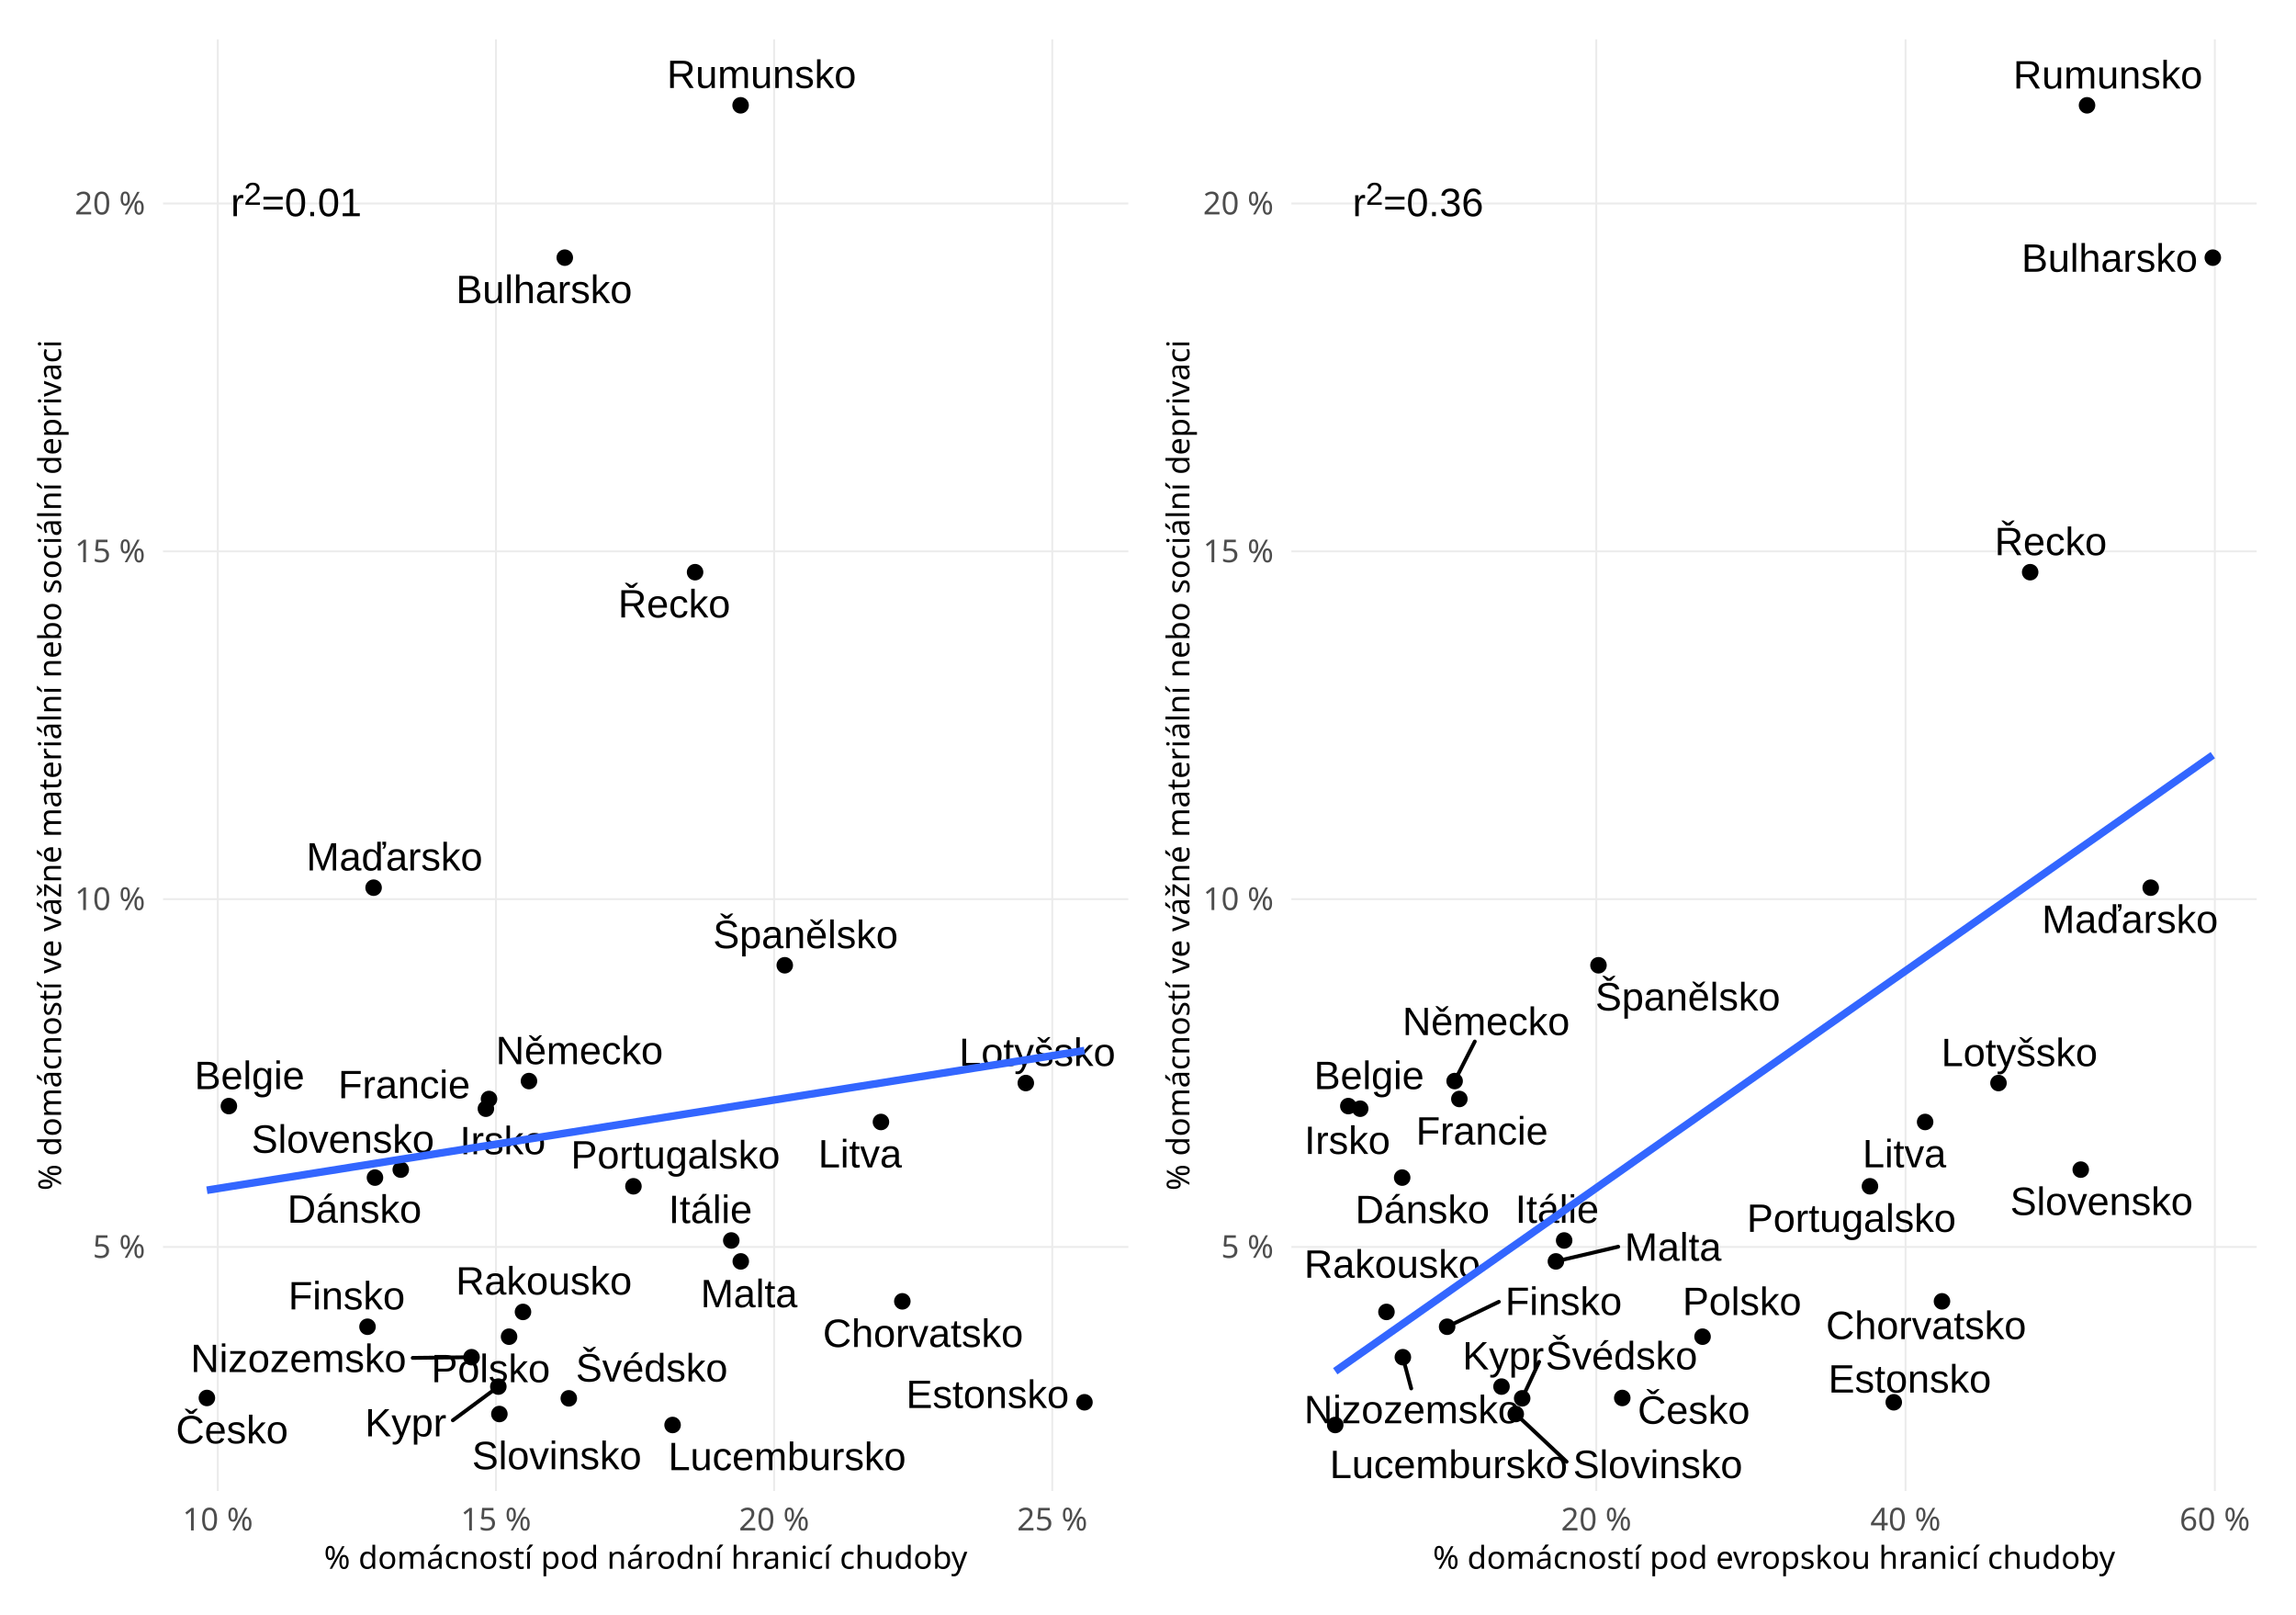
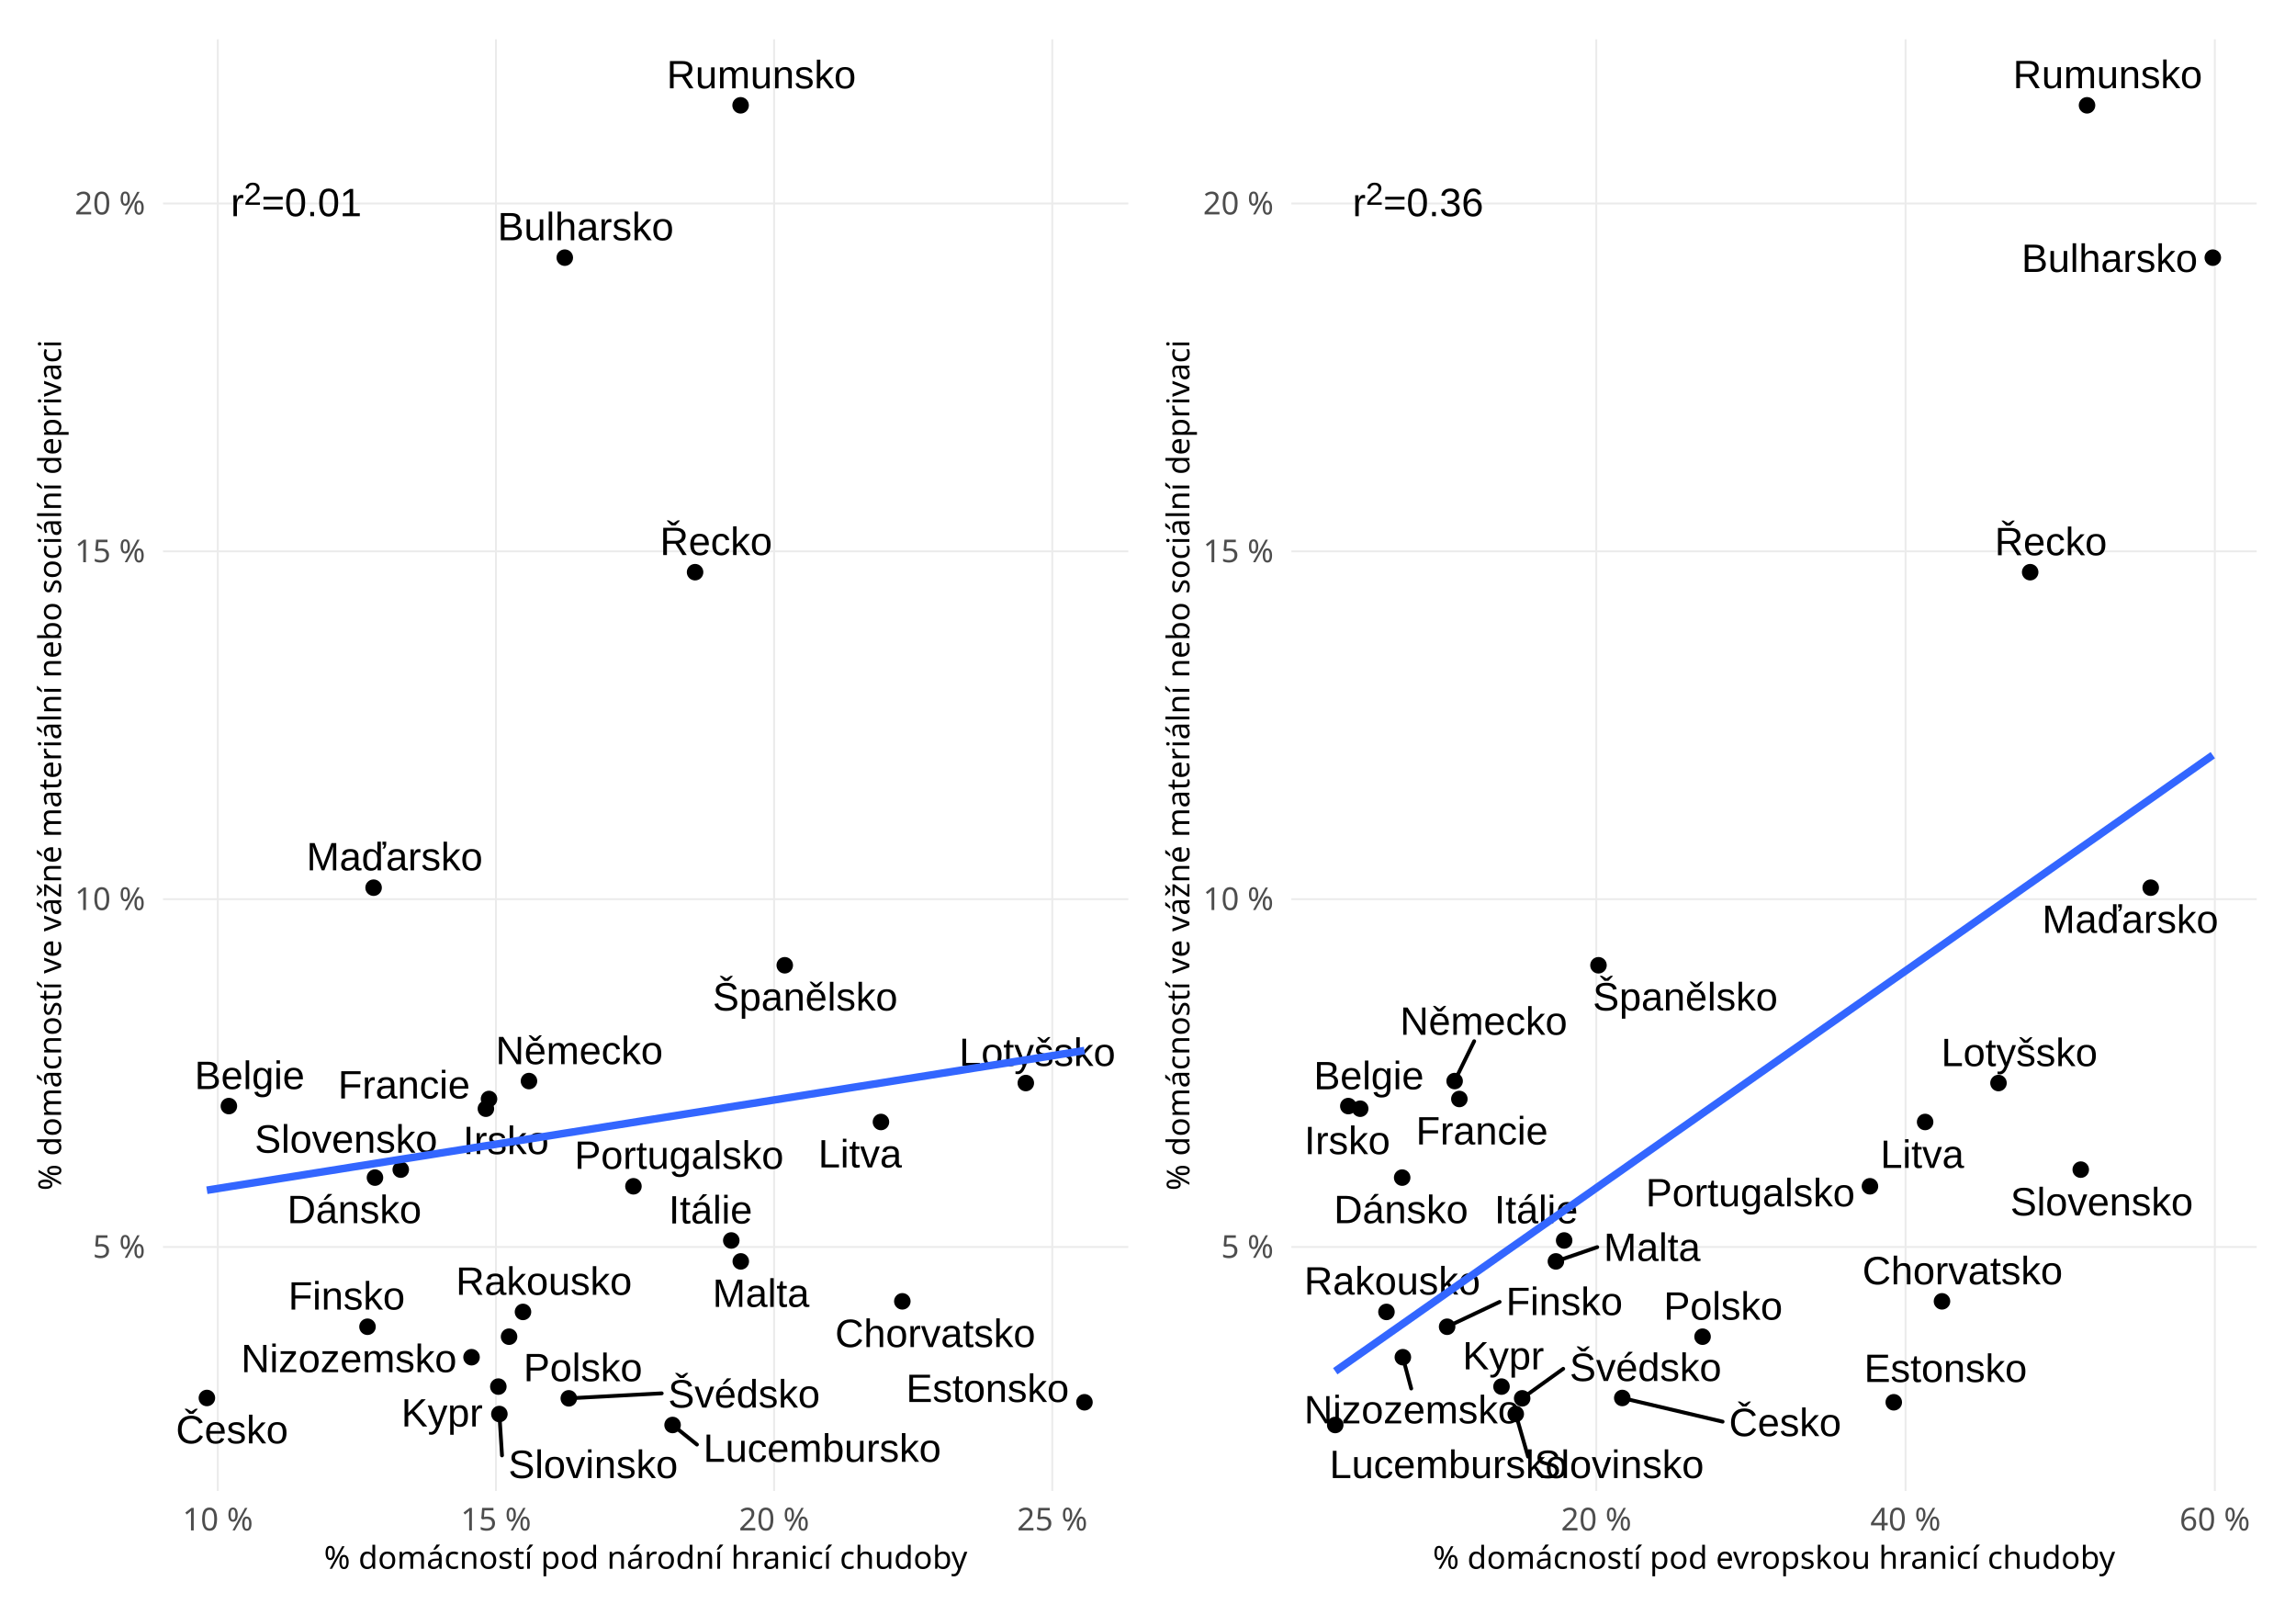
<svg xmlns="http://www.w3.org/2000/svg" class="svglite" width="640.00pt" height="450.00pt" viewBox="0 0 640.00 450.00">
  <defs>
    <style type="text/css">
    .svglite line, .svglite polyline, .svglite polygon, .svglite path, .svglite rect, .svglite circle {
      fill: none;
      stroke: #000000;
      stroke-linecap: round;
      stroke-linejoin: round;
      stroke-miterlimit: 10.00;
    }
    .svglite text {
      white-space: pre;
    }
  </style>
  </defs>
  <rect width="100%" height="100%" style="stroke: none; fill: #FFFFFF;" />
  <defs>
    <clipPath id="cpMC4wMHw2NDAuMDB8MC4wMHw0NTAuMDA=">
      <rect x="0.00" y="0.00" width="640.00" height="450.00" />
    </clipPath>
  </defs>
  <g clip-path="url(#cpMC4wMHw2NDAuMDB8MC4wMHw0NTAuMDA=)">
    <rect x="0.00" y="0.00" width="640.00" height="450.00" style="stroke-width: 1.07; stroke: #FFFFFF; fill: #FFFFFF;" />
  </g>
  <defs>
    <clipPath id="cpNDUuNDR8NjI5LjA0fDEwLjk2fDQxNS40OQ==">
      <rect x="45.44" y="10.96" width="583.61" height="404.53" />
    </clipPath>
  </defs>
  <g clip-path="url(#cpNDUuNDR8NjI5LjA0fDEwLjk2fDQxNS40OQ==)">
</g>
  <g clip-path="url(#cpMC4wMHw2NDAuMDB8MC4wMHw0NTAuMDA=)">
</g>
  <defs>
    <clipPath id="cpNS40OHwzMjAuMDB8NS40OHw0NDQuNTI=">
      <rect x="5.48" y="5.48" width="314.52" height="439.04" />
    </clipPath>
  </defs>
  <g clip-path="url(#cpNS40OHwzMjAuMDB8NS40OHw0NDQuNTI=)">
</g>
  <g clip-path="url(#cpMC4wMHw2NDAuMDB8MC4wMHw0NTAuMDA=)">
</g>
  <defs>
    <clipPath id="cpNDUuNDR8MzE0LjUyfDEwLjk2fDQxNS40OQ==">
      <rect x="45.44" y="10.96" width="269.08" height="404.53" />
    </clipPath>
  </defs>
  <g clip-path="url(#cpNDUuNDR8MzE0LjUyfDEwLjk2fDQxNS40OQ==)">
    <polyline points="45.44,347.49 314.52,347.49 " style="stroke-width: 0.53; stroke: #EBEBEB; stroke-linecap: butt;" />
    <polyline points="45.44,250.56 314.52,250.56 " style="stroke-width: 0.53; stroke: #EBEBEB; stroke-linecap: butt;" />
    <polyline points="45.44,153.64 314.52,153.64 " style="stroke-width: 0.53; stroke: #EBEBEB; stroke-linecap: butt;" />
    <polyline points="45.44,56.71 314.52,56.71 " style="stroke-width: 0.53; stroke: #EBEBEB; stroke-linecap: butt;" />
    <polyline points="60.71,415.49 60.71,10.96 " style="stroke-width: 0.53; stroke: #EBEBEB; stroke-linecap: butt;" />
    <polyline points="138.25,415.49 138.25,10.96 " style="stroke-width: 0.53; stroke: #EBEBEB; stroke-linecap: butt;" />
    <polyline points="215.78,415.49 215.78,10.96 " style="stroke-width: 0.53; stroke: #EBEBEB; stroke-linecap: butt;" />
    <polyline points="293.32,415.49 293.32,10.96 " style="stroke-width: 0.53; stroke: #EBEBEB; stroke-linecap: butt;" />
-     <circle cx="145.78" cy="365.59" r="1.95" style="stroke-width: 0.71; fill: #000000;" />
-     <circle cx="63.80" cy="308.23" r="1.95" style="stroke-width: 0.71; fill: #000000;" />
    <circle cx="157.43" cy="71.80" r="1.95" style="stroke-width: 0.71; fill: #000000;" />
+     <circle cx="104.14" cy="247.37" r="1.95" style="stroke-width: 0.71; fill: #000000;" />
+     <circle cx="111.71" cy="325.94" r="1.95" style="stroke-width: 0.71; fill: #000000;" />
+     <circle cx="193.75" cy="159.45" r="1.95" style="stroke-width: 0.71; fill: #000000;" />
+     <circle cx="206.44" cy="29.35" r="1.95" style="stroke-width: 0.71; fill: #000000;" />
    <circle cx="251.52" cy="362.64" r="1.95" style="stroke-width: 0.71; fill: #000000;" />
+     <circle cx="285.94" cy="301.81" r="1.95" style="stroke-width: 0.71; fill: #000000;" />
+     <circle cx="245.56" cy="312.66" r="1.95" style="stroke-width: 0.71; fill: #000000;" />
+     <circle cx="176.57" cy="330.58" r="1.95" style="stroke-width: 0.71; fill: #000000;" />
+     <circle cx="302.29" cy="390.77" r="1.95" style="stroke-width: 0.71; fill: #000000;" />
+     <circle cx="141.90" cy="372.49" r="1.95" style="stroke-width: 0.71; fill: #000000;" />
+     <circle cx="57.67" cy="389.57" r="1.95" style="stroke-width: 0.71; fill: #000000;" />
+     <circle cx="206.49" cy="351.51" r="1.95" style="stroke-width: 0.71; fill: #000000;" />
    <circle cx="138.91" cy="386.40" r="1.95" style="stroke-width: 0.71; fill: #000000;" />
-     <circle cx="57.67" cy="389.57" r="1.95" style="stroke-width: 0.71; fill: #000000;" />
-     <circle cx="104.52" cy="328.16" r="1.95" style="stroke-width: 0.71; fill: #000000;" />
-     <circle cx="302.29" cy="390.77" r="1.95" style="stroke-width: 0.71; fill: #000000;" />
-     <circle cx="102.44" cy="369.72" r="1.95" style="stroke-width: 0.71; fill: #000000;" />
+     <circle cx="218.75" cy="268.99" r="1.95" style="stroke-width: 0.71; fill: #000000;" />
+     <circle cx="139.20" cy="394.04" r="1.95" style="stroke-width: 0.71; fill: #000000;" />
+     <circle cx="203.84" cy="345.68" r="1.95" style="stroke-width: 0.71; fill: #000000;" />
    <circle cx="136.31" cy="306.25" r="1.95" style="stroke-width: 0.71; fill: #000000;" />
    <circle cx="147.45" cy="301.26" r="1.95" style="stroke-width: 0.71; fill: #000000;" />
-     <circle cx="193.75" cy="159.45" r="1.95" style="stroke-width: 0.71; fill: #000000;" />
-     <circle cx="104.14" cy="247.37" r="1.95" style="stroke-width: 0.71; fill: #000000;" />
+     <circle cx="158.55" cy="389.67" r="1.95" style="stroke-width: 0.71; fill: #000000;" />
+     <circle cx="104.52" cy="328.16" r="1.95" style="stroke-width: 0.71; fill: #000000;" />
+     <circle cx="63.80" cy="308.23" r="1.95" style="stroke-width: 0.71; fill: #000000;" />
+     <circle cx="131.44" cy="378.21" r="1.95" style="stroke-width: 0.71; fill: #000000;" />
+     <circle cx="102.44" cy="369.72" r="1.95" style="stroke-width: 0.71; fill: #000000;" />
    <circle cx="135.44" cy="308.96" r="1.95" style="stroke-width: 0.71; fill: #000000;" />
-     <circle cx="203.84" cy="345.68" r="1.95" style="stroke-width: 0.71; fill: #000000;" />
-     <circle cx="285.94" cy="301.81" r="1.95" style="stroke-width: 0.71; fill: #000000;" />
-     <circle cx="245.56" cy="312.66" r="1.95" style="stroke-width: 0.71; fill: #000000;" />
+     <circle cx="145.78" cy="365.59" r="1.95" style="stroke-width: 0.71; fill: #000000;" />
    <circle cx="187.48" cy="397.10" r="1.95" style="stroke-width: 0.71; fill: #000000;" />
-     <circle cx="206.49" cy="351.51" r="1.95" style="stroke-width: 0.71; fill: #000000;" />
-     <circle cx="131.44" cy="378.21" r="1.95" style="stroke-width: 0.71; fill: #000000;" />
-     <circle cx="141.90" cy="372.49" r="1.95" style="stroke-width: 0.71; fill: #000000;" />
-     <circle cx="176.57" cy="330.58" r="1.95" style="stroke-width: 0.71; fill: #000000;" />
-     <circle cx="206.44" cy="29.35" r="1.95" style="stroke-width: 0.71; fill: #000000;" />
-     <circle cx="111.71" cy="325.94" r="1.95" style="stroke-width: 0.71; fill: #000000;" />
-     <circle cx="139.20" cy="394.04" r="1.95" style="stroke-width: 0.71; fill: #000000;" />
-     <circle cx="218.75" cy="268.99" r="1.95" style="stroke-width: 0.71; fill: #000000;" />
-     <circle cx="158.55" cy="389.67" r="1.95" style="stroke-width: 0.71; fill: #000000;" />
-     <line x1="126.23" y1="395.79" x2="138.25" y2="386.89" style="stroke-width: 1.07;" />
-     <line x1="115.04" y1="378.40" x2="130.71" y2="378.22" style="stroke-width: 1.07;" />
-     <text x="151.60" y="360.75" text-anchor="middle" style="font-size: 11.04px; font-family: &quot;Arial&quot;;" textLength="49.05px" lengthAdjust="spacingAndGlyphs">Rakousko</text>
-     <text x="69.55" y="303.50" text-anchor="middle" style="font-size: 11.04px; font-family: &quot;Arial&quot;;" textLength="30.66px" lengthAdjust="spacingAndGlyphs">Belgie</text>
-     <text x="151.66" y="84.46" text-anchor="middle" style="font-size: 11.04px; font-family: &quot;Arial&quot;;" textLength="49.05px" lengthAdjust="spacingAndGlyphs">Bulharsko</text>
-     <text x="257.29" y="375.36" text-anchor="middle" style="font-size: 11.04px; font-family: &quot;Arial&quot;;" textLength="55.79px" lengthAdjust="spacingAndGlyphs">Chorvatsko</text>
-     <text x="113.09" y="400.27" text-anchor="middle" style="font-size: 11.04px; font-family: &quot;Arial&quot;;" textLength="22.68px" lengthAdjust="spacingAndGlyphs">Kypr</text>
-     <text x="64.67" y="402.23" text-anchor="middle" style="font-size: 11.04px; font-family: &quot;Arial&quot;;" textLength="31.26px" lengthAdjust="spacingAndGlyphs">Česko</text>
-     <text x="98.80" y="340.74" text-anchor="middle" style="font-size: 11.04px; font-family: &quot;Arial&quot;;" textLength="37.40px" lengthAdjust="spacingAndGlyphs">Dánsko</text>
-     <text x="275.28" y="392.36" text-anchor="middle" style="font-size: 11.04px; font-family: &quot;Arial&quot;;" textLength="45.37px" lengthAdjust="spacingAndGlyphs">Estonsko</text>
-     <text x="96.63" y="364.89" text-anchor="middle" style="font-size: 11.04px; font-family: &quot;Arial&quot;;" textLength="32.49px" lengthAdjust="spacingAndGlyphs">Finsko</text>
-     <text x="112.66" y="306.04" text-anchor="middle" style="font-size: 11.04px; font-family: &quot;Arial&quot;;" textLength="36.78px" lengthAdjust="spacingAndGlyphs">Francie</text>
-     <text x="161.51" y="296.55" text-anchor="middle" style="font-size: 11.04px; font-family: &quot;Arial&quot;;" textLength="46.58px" lengthAdjust="spacingAndGlyphs">Německo</text>
-     <text x="187.94" y="172.07" text-anchor="middle" style="font-size: 11.04px; font-family: &quot;Arial&quot;;" textLength="31.26px" lengthAdjust="spacingAndGlyphs">Řecko</text>
-     <text x="109.96" y="242.56" text-anchor="middle" style="font-size: 11.04px; font-family: &quot;Arial&quot;;" textLength="49.57px" lengthAdjust="spacingAndGlyphs">Maďarsko</text>
-     <text x="140.13" y="321.65" text-anchor="middle" style="font-size: 11.04px; font-family: &quot;Arial&quot;;" textLength="23.90px" lengthAdjust="spacingAndGlyphs">Irsko</text>
-     <text x="198.01" y="340.83" text-anchor="middle" style="font-size: 11.04px; font-family: &quot;Arial&quot;;" textLength="23.30px" lengthAdjust="spacingAndGlyphs">Itálie</text>
+     <line x1="139.93" y1="405.57" x2="139.27" y2="395.14" style="stroke-width: 1.07;" />
+     <line x1="184.45" y1="388.28" x2="159.28" y2="389.63" style="stroke-width: 1.07;" />
+     <line x1="194.27" y1="402.55" x2="188.13" y2="397.62" style="stroke-width: 1.07;" />
+     <text x="163.24" y="66.96" text-anchor="middle" style="font-size: 11.04px; font-family: &quot;Arial&quot;;" textLength="49.05px" lengthAdjust="spacingAndGlyphs">Bulharsko</text>
+     <text x="109.99" y="242.54" text-anchor="middle" style="font-size: 11.04px; font-family: &quot;Arial&quot;;" textLength="49.57px" lengthAdjust="spacingAndGlyphs">Maďarsko</text>
+     <text x="96.46" y="321.23" text-anchor="middle" style="font-size: 11.04px; font-family: &quot;Arial&quot;;" textLength="50.89px" lengthAdjust="spacingAndGlyphs">Slovensko</text>
+     <text x="199.61" y="154.67" text-anchor="middle" style="font-size: 11.04px; font-family: &quot;Arial&quot;;" textLength="31.26px" lengthAdjust="spacingAndGlyphs">Řecko</text>
+     <text x="212.22" y="24.62" text-anchor="middle" style="font-size: 11.04px; font-family: &quot;Arial&quot;;" textLength="52.72px" lengthAdjust="spacingAndGlyphs">Rumunsko</text>
+     <text x="260.70" y="375.38" text-anchor="middle" style="font-size: 11.04px; font-family: &quot;Arial&quot;;" textLength="55.79px" lengthAdjust="spacingAndGlyphs">Chorvatsko</text>
    <text x="289.14" y="297.04" text-anchor="middle" style="font-size: 11.04px; font-family: &quot;Arial&quot;;" textLength="43.53px" lengthAdjust="spacingAndGlyphs">Lotyšsko</text>
    <text x="239.74" y="325.33" text-anchor="middle" style="font-size: 11.04px; font-family: &quot;Arial&quot;;" textLength="23.30px" lengthAdjust="spacingAndGlyphs">Litva</text>
-     <text x="219.40" y="409.68" text-anchor="middle" style="font-size: 11.04px; font-family: &quot;Arial&quot;;" textLength="66.21px" lengthAdjust="spacingAndGlyphs">Lucembursko</text>
-     <text x="208.79" y="364.29" text-anchor="middle" style="font-size: 11.04px; font-family: &quot;Arial&quot;;" textLength="26.97px" lengthAdjust="spacingAndGlyphs">Malta</text>
-     <text x="83.20" y="382.35" text-anchor="middle" style="font-size: 11.04px; font-family: &quot;Arial&quot;;" textLength="60.06px" lengthAdjust="spacingAndGlyphs">Nizozemsko</text>
-     <text x="136.78" y="385.18" text-anchor="middle" style="font-size: 11.04px; font-family: &quot;Arial&quot;;" textLength="33.11px" lengthAdjust="spacingAndGlyphs">Polsko</text>
-     <text x="188.28" y="325.62" text-anchor="middle" style="font-size: 11.04px; font-family: &quot;Arial&quot;;" textLength="58.25px" lengthAdjust="spacingAndGlyphs">Portugalsko</text>
-     <text x="212.28" y="24.52" text-anchor="middle" style="font-size: 11.04px; font-family: &quot;Arial&quot;;" textLength="52.72px" lengthAdjust="spacingAndGlyphs">Rumunsko</text>
-     <text x="95.57" y="321.25" text-anchor="middle" style="font-size: 11.04px; font-family: &quot;Arial&quot;;" textLength="50.89px" lengthAdjust="spacingAndGlyphs">Slovensko</text>
-     <text x="155.20" y="409.43" text-anchor="middle" style="font-size: 11.04px; font-family: &quot;Arial&quot;;" textLength="47.20px" lengthAdjust="spacingAndGlyphs">Slovinsko</text>
-     <text x="224.54" y="264.23" text-anchor="middle" style="font-size: 11.04px; font-family: &quot;Arial&quot;;" textLength="51.51px" lengthAdjust="spacingAndGlyphs">Španělsko</text>
-     <text x="181.67" y="384.99" text-anchor="middle" style="font-size: 11.04px; font-family: &quot;Arial&quot;;" textLength="42.31px" lengthAdjust="spacingAndGlyphs">Švédsko</text>
+     <text x="189.29" y="325.72" text-anchor="middle" style="font-size: 11.04px; font-family: &quot;Arial&quot;;" textLength="58.25px" lengthAdjust="spacingAndGlyphs">Portugalsko</text>
+     <text x="275.28" y="390.69" text-anchor="middle" style="font-size: 11.04px; font-family: &quot;Arial&quot;;" textLength="45.37px" lengthAdjust="spacingAndGlyphs">Estonsko</text>
+     <text x="162.49" y="384.90" text-anchor="middle" style="font-size: 11.04px; font-family: &quot;Arial&quot;;" textLength="33.11px" lengthAdjust="spacingAndGlyphs">Polsko</text>
+     <text x="64.67" y="402.23" text-anchor="middle" style="font-size: 11.04px; font-family: &quot;Arial&quot;;" textLength="31.26px" lengthAdjust="spacingAndGlyphs">Česko</text>
+     <text x="212.12" y="364.19" text-anchor="middle" style="font-size: 11.04px; font-family: &quot;Arial&quot;;" textLength="26.97px" lengthAdjust="spacingAndGlyphs">Malta</text>
+     <text x="123.21" y="397.52" text-anchor="middle" style="font-size: 11.04px; font-family: &quot;Arial&quot;;" textLength="22.68px" lengthAdjust="spacingAndGlyphs">Kypr</text>
+     <text x="224.44" y="281.59" text-anchor="middle" style="font-size: 11.04px; font-family: &quot;Arial&quot;;" textLength="51.51px" lengthAdjust="spacingAndGlyphs">Španělsko</text>
+     <text x="165.33" y="411.89" text-anchor="middle" style="font-size: 11.04px; font-family: &quot;Arial&quot;;" textLength="47.20px" lengthAdjust="spacingAndGlyphs">Slovinsko</text>
+     <text x="198.06" y="340.94" text-anchor="middle" style="font-size: 11.04px; font-family: &quot;Arial&quot;;" textLength="23.30px" lengthAdjust="spacingAndGlyphs">Itálie</text>
+     <text x="112.62" y="306.10" text-anchor="middle" style="font-size: 11.04px; font-family: &quot;Arial&quot;;" textLength="36.78px" lengthAdjust="spacingAndGlyphs">Francie</text>
+     <text x="161.47" y="296.55" text-anchor="middle" style="font-size: 11.04px; font-family: &quot;Arial&quot;;" textLength="46.58px" lengthAdjust="spacingAndGlyphs">Německo</text>
+     <text x="207.40" y="392.24" text-anchor="middle" style="font-size: 11.04px; font-family: &quot;Arial&quot;;" textLength="42.31px" lengthAdjust="spacingAndGlyphs">Švédsko</text>
+     <text x="98.77" y="340.85" text-anchor="middle" style="font-size: 11.04px; font-family: &quot;Arial&quot;;" textLength="37.40px" lengthAdjust="spacingAndGlyphs">Dánsko</text>
+     <text x="69.58" y="303.48" text-anchor="middle" style="font-size: 11.04px; font-family: &quot;Arial&quot;;" textLength="30.66px" lengthAdjust="spacingAndGlyphs">Belgie</text>
+     <text x="97.25" y="382.38" text-anchor="middle" style="font-size: 11.04px; font-family: &quot;Arial&quot;;" textLength="60.06px" lengthAdjust="spacingAndGlyphs">Nizozemsko</text>
+     <text x="96.62" y="364.93" text-anchor="middle" style="font-size: 11.04px; font-family: &quot;Arial&quot;;" textLength="32.49px" lengthAdjust="spacingAndGlyphs">Finsko</text>
+     <text x="141.02" y="321.61" text-anchor="middle" style="font-size: 11.04px; font-family: &quot;Arial&quot;;" textLength="23.90px" lengthAdjust="spacingAndGlyphs">Irsko</text>
+     <text x="151.61" y="360.83" text-anchor="middle" style="font-size: 11.04px; font-family: &quot;Arial&quot;;" textLength="49.05px" lengthAdjust="spacingAndGlyphs">Rakousko</text>
+     <text x="229.18" y="407.36" text-anchor="middle" style="font-size: 11.04px; font-family: &quot;Arial&quot;;" textLength="66.21px" lengthAdjust="spacingAndGlyphs">Lucembursko</text>
    <text x="64.31" y="60.25" style="font-size: 11.04px; font-family: &quot;Arial&quot;;" textLength="3.67px" lengthAdjust="spacingAndGlyphs">r</text>
    <text x="67.98" y="57.08" style="font-size: 8.83px; font-family: &quot;Arial&quot;;" textLength="4.91px" lengthAdjust="spacingAndGlyphs">2</text>
    <text x="72.89" y="60.25" style="font-size: 11.04px; font-family: &quot;Arial&quot;;" textLength="27.91px" lengthAdjust="spacingAndGlyphs">=0.01</text>
    <polyline points="57.67,331.68 60.76,331.19 63.86,330.69 66.96,330.20 70.05,329.71 73.15,329.22 76.25,328.72 79.34,328.23 82.44,327.74 85.54,327.24 88.63,326.75 91.73,326.26 94.82,325.77 97.92,325.27 101.02,324.78 104.11,324.29 107.21,323.80 110.31,323.30 113.40,322.81 116.50,322.32 119.60,321.83 122.69,321.33 125.79,320.84 128.89,320.35 131.98,319.85 135.08,319.36 138.18,318.87 141.27,318.38 144.37,317.88 147.47,317.39 150.56,316.90 153.66,316.41 156.75,315.91 159.85,315.42 162.95,314.93 166.04,314.44 169.14,313.94 172.24,313.45 175.33,312.96 178.43,312.46 181.53,311.97 184.62,311.48 187.72,310.99 190.82,310.49 193.91,310.00 197.01,309.51 200.11,309.02 203.20,308.52 206.30,308.03 209.39,307.54 212.49,307.05 215.59,306.55 218.68,306.06 221.78,305.57 224.88,305.07 227.97,304.58 231.07,304.09 234.17,303.60 237.26,303.10 240.36,302.61 243.46,302.12 246.55,301.63 249.65,301.13 252.75,300.64 255.84,300.15 258.94,299.66 262.04,299.16 265.13,298.67 268.23,298.18 271.32,297.68 274.42,297.19 277.52,296.70 280.61,296.21 283.71,295.71 286.81,295.22 289.90,294.73 293.00,294.24 296.10,293.74 299.19,293.25 302.29,292.76 " style="stroke-width: 2.13; stroke: #3366FF; stroke-linecap: butt;" />
  </g>
  <g clip-path="url(#cpMC4wMHw2NDAuMDB8MC4wMHw0NTAuMDA=)">
    <text x="40.50" y="350.52" text-anchor="end" style="font-size: 8.80px;fill: #4D4D4D; font-family: &quot;Fira Sans&quot;;" textLength="14.00px" lengthAdjust="spacingAndGlyphs">5 %</text>
    <text x="40.50" y="253.59" text-anchor="end" style="font-size: 8.80px;fill: #4D4D4D; font-family: &quot;Fira Sans&quot;;" textLength="18.32px" lengthAdjust="spacingAndGlyphs">10 %</text>
    <text x="40.50" y="156.67" text-anchor="end" style="font-size: 8.80px;fill: #4D4D4D; font-family: &quot;Fira Sans&quot;;" textLength="17.81px" lengthAdjust="spacingAndGlyphs">15 %</text>
    <text x="40.50" y="59.75" text-anchor="end" style="font-size: 8.80px;fill: #4D4D4D; font-family: &quot;Fira Sans&quot;;" textLength="18.86px" lengthAdjust="spacingAndGlyphs">20 %</text>
    <text x="60.71" y="426.48" text-anchor="middle" style="font-size: 8.80px;fill: #4D4D4D; font-family: &quot;Fira Sans&quot;;" textLength="18.32px" lengthAdjust="spacingAndGlyphs">10 %</text>
    <text x="138.25" y="426.48" text-anchor="middle" style="font-size: 8.80px;fill: #4D4D4D; font-family: &quot;Fira Sans&quot;;" textLength="17.81px" lengthAdjust="spacingAndGlyphs">15 %</text>
    <text x="215.78" y="426.48" text-anchor="middle" style="font-size: 8.80px;fill: #4D4D4D; font-family: &quot;Fira Sans&quot;;" textLength="18.86px" lengthAdjust="spacingAndGlyphs">20 %</text>
    <text x="293.32" y="426.48" text-anchor="middle" style="font-size: 8.80px;fill: #4D4D4D; font-family: &quot;Fira Sans&quot;;" textLength="18.36px" lengthAdjust="spacingAndGlyphs">25 %</text>
    <text x="179.98" y="437.16" text-anchor="middle" style="font-size: 8.80px; font-family: &quot;Fira Sans&quot;;" textLength="175.05px" lengthAdjust="spacingAndGlyphs">% domácností pod národní hranicí chudoby</text>
    <text transform="translate(17.02,213.22) rotate(-90)" text-anchor="middle" style="font-size: 8.80px; font-family: &quot;Fira Sans&quot;;" textLength="232.05px" lengthAdjust="spacingAndGlyphs">% domácností ve vážné materiální nebo sociální deprivaci</text>
  </g>
  <defs>
    <clipPath id="cpMzIwLjAwfDYzNC41Mnw1LjQ4fDQ0NC41Mg==">
      <rect x="320.00" y="5.48" width="314.52" height="439.04" />
    </clipPath>
  </defs>
  <g clip-path="url(#cpMzIwLjAwfDYzNC41Mnw1LjQ4fDQ0NC41Mg==)">
</g>
  <g clip-path="url(#cpMC4wMHw2NDAuMDB8MC4wMHw0NTAuMDA=)">
</g>
  <defs>
    <clipPath id="cpMzU5Ljk2fDYyOS4wNHwxMC45Nnw0MTUuNDk=">
      <rect x="359.96" y="10.96" width="269.08" height="404.53" />
    </clipPath>
  </defs>
  <g clip-path="url(#cpMzU5Ljk2fDYyOS4wNHwxMC45Nnw0MTUuNDk=)">
    <polyline points="359.96,347.49 629.04,347.49 " style="stroke-width: 0.53; stroke: #EBEBEB; stroke-linecap: butt;" />
    <polyline points="359.96,250.56 629.04,250.56 " style="stroke-width: 0.53; stroke: #EBEBEB; stroke-linecap: butt;" />
    <polyline points="359.96,153.64 629.04,153.64 " style="stroke-width: 0.53; stroke: #EBEBEB; stroke-linecap: butt;" />
    <polyline points="359.96,56.71 629.04,56.71 " style="stroke-width: 0.53; stroke: #EBEBEB; stroke-linecap: butt;" />
    <polyline points="444.96,415.49 444.96,10.96 " style="stroke-width: 0.53; stroke: #EBEBEB; stroke-linecap: butt;" />
    <polyline points="531.17,415.49 531.17,10.96 " style="stroke-width: 0.53; stroke: #EBEBEB; stroke-linecap: butt;" />
    <polyline points="617.38,415.49 617.38,10.96 " style="stroke-width: 0.53; stroke: #EBEBEB; stroke-linecap: butt;" />
-     <circle cx="386.47" cy="365.59" r="1.95" style="stroke-width: 0.71; fill: #000000;" />
-     <circle cx="375.84" cy="308.23" r="1.95" style="stroke-width: 0.71; fill: #000000;" />
    <circle cx="616.81" cy="71.80" r="1.95" style="stroke-width: 0.71; fill: #000000;" />
+     <circle cx="599.50" cy="247.37" r="1.95" style="stroke-width: 0.71; fill: #000000;" />
+     <circle cx="580.00" cy="325.94" r="1.95" style="stroke-width: 0.71; fill: #000000;" />
+     <circle cx="565.90" cy="159.45" r="1.95" style="stroke-width: 0.71; fill: #000000;" />
+     <circle cx="581.75" cy="29.35" r="1.95" style="stroke-width: 0.71; fill: #000000;" />
    <circle cx="541.32" cy="362.64" r="1.95" style="stroke-width: 0.71; fill: #000000;" />
+     <circle cx="557.07" cy="301.81" r="1.95" style="stroke-width: 0.71; fill: #000000;" />
+     <circle cx="536.62" cy="312.66" r="1.95" style="stroke-width: 0.71; fill: #000000;" />
+     <circle cx="521.24" cy="330.58" r="1.95" style="stroke-width: 0.71; fill: #000000;" />
+     <circle cx="527.88" cy="390.77" r="1.95" style="stroke-width: 0.71; fill: #000000;" />
+     <circle cx="474.58" cy="372.49" r="1.95" style="stroke-width: 0.71; fill: #000000;" />
+     <circle cx="452.20" cy="389.57" r="1.95" style="stroke-width: 0.71; fill: #000000;" />
+     <circle cx="433.70" cy="351.51" r="1.95" style="stroke-width: 0.71; fill: #000000;" />
    <circle cx="418.54" cy="386.40" r="1.95" style="stroke-width: 0.71; fill: #000000;" />
-     <circle cx="452.20" cy="389.57" r="1.95" style="stroke-width: 0.71; fill: #000000;" />
-     <circle cx="390.85" cy="328.16" r="1.95" style="stroke-width: 0.71; fill: #000000;" />
-     <circle cx="527.88" cy="390.77" r="1.95" style="stroke-width: 0.71; fill: #000000;" />
-     <circle cx="403.38" cy="369.72" r="1.95" style="stroke-width: 0.71; fill: #000000;" />
+     <circle cx="445.57" cy="268.99" r="1.95" style="stroke-width: 0.71; fill: #000000;" />
+     <circle cx="422.51" cy="394.04" r="1.95" style="stroke-width: 0.71; fill: #000000;" />
+     <circle cx="436.00" cy="345.68" r="1.95" style="stroke-width: 0.71; fill: #000000;" />
    <circle cx="406.79" cy="306.25" r="1.95" style="stroke-width: 0.71; fill: #000000;" />
    <circle cx="405.47" cy="301.26" r="1.95" style="stroke-width: 0.71; fill: #000000;" />
-     <circle cx="565.90" cy="159.45" r="1.95" style="stroke-width: 0.71; fill: #000000;" />
-     <circle cx="599.50" cy="247.37" r="1.95" style="stroke-width: 0.71; fill: #000000;" />
+     <circle cx="424.30" cy="389.67" r="1.95" style="stroke-width: 0.71; fill: #000000;" />
+     <circle cx="390.85" cy="328.16" r="1.95" style="stroke-width: 0.71; fill: #000000;" />
+     <circle cx="375.84" cy="308.23" r="1.95" style="stroke-width: 0.71; fill: #000000;" />
+     <circle cx="391.04" cy="378.21" r="1.95" style="stroke-width: 0.71; fill: #000000;" />
+     <circle cx="403.38" cy="369.72" r="1.95" style="stroke-width: 0.71; fill: #000000;" />
    <circle cx="379.15" cy="308.96" r="1.95" style="stroke-width: 0.71; fill: #000000;" />
-     <circle cx="436.00" cy="345.68" r="1.95" style="stroke-width: 0.71; fill: #000000;" />
-     <circle cx="557.07" cy="301.81" r="1.95" style="stroke-width: 0.71; fill: #000000;" />
-     <circle cx="536.62" cy="312.66" r="1.95" style="stroke-width: 0.71; fill: #000000;" />
+     <circle cx="386.47" cy="365.59" r="1.95" style="stroke-width: 0.71; fill: #000000;" />
    <circle cx="372.19" cy="397.10" r="1.95" style="stroke-width: 0.71; fill: #000000;" />
-     <circle cx="433.70" cy="351.51" r="1.95" style="stroke-width: 0.71; fill: #000000;" />
-     <circle cx="391.04" cy="378.21" r="1.95" style="stroke-width: 0.71; fill: #000000;" />
-     <circle cx="474.58" cy="372.49" r="1.95" style="stroke-width: 0.71; fill: #000000;" />
-     <circle cx="521.24" cy="330.58" r="1.95" style="stroke-width: 0.71; fill: #000000;" />
-     <circle cx="581.75" cy="29.35" r="1.95" style="stroke-width: 0.71; fill: #000000;" />
-     <circle cx="580.00" cy="325.94" r="1.95" style="stroke-width: 0.71; fill: #000000;" />
-     <circle cx="422.51" cy="394.04" r="1.95" style="stroke-width: 0.71; fill: #000000;" />
-     <circle cx="445.57" cy="268.99" r="1.95" style="stroke-width: 0.71; fill: #000000;" />
-     <circle cx="424.30" cy="389.67" r="1.95" style="stroke-width: 0.71; fill: #000000;" />
-     <line x1="417.80" y1="362.77" x2="404.08" y2="369.39" style="stroke-width: 1.07;" />
-     <line x1="411.09" y1="290.24" x2="405.92" y2="300.38" style="stroke-width: 1.07;" />
-     <line x1="451.07" y1="347.42" x2="434.43" y2="351.33" style="stroke-width: 1.07;" />
-     <line x1="393.37" y1="386.91" x2="391.31" y2="379.24" style="stroke-width: 1.07;" />
-     <line x1="436.69" y1="407.34" x2="423.14" y2="394.62" style="stroke-width: 1.07;" />
-     <line x1="429.03" y1="379.50" x2="424.72" y2="388.76" style="stroke-width: 1.07;" />
-     <text x="388.08" y="356.06" text-anchor="middle" style="font-size: 11.04px; font-family: &quot;Arial&quot;;" textLength="49.05px" lengthAdjust="spacingAndGlyphs">Rakousko</text>
-     <text x="381.62" y="303.49" text-anchor="middle" style="font-size: 11.04px; font-family: &quot;Arial&quot;;" textLength="30.66px" lengthAdjust="spacingAndGlyphs">Belgie</text>
-     <text x="588.03" y="75.73" text-anchor="middle" style="font-size: 11.04px; font-family: &quot;Arial&quot;;" textLength="49.05px" lengthAdjust="spacingAndGlyphs">Bulharsko</text>
-     <text x="536.89" y="373.16" text-anchor="middle" style="font-size: 11.04px; font-family: &quot;Arial&quot;;" textLength="55.79px" lengthAdjust="spacingAndGlyphs">Chorvatsko</text>
-     <text x="419.03" y="381.61" text-anchor="middle" style="font-size: 11.04px; font-family: &quot;Arial&quot;;" textLength="22.68px" lengthAdjust="spacingAndGlyphs">Kypr</text>
-     <text x="472.13" y="396.75" text-anchor="middle" style="font-size: 11.04px; font-family: &quot;Arial&quot;;" textLength="31.26px" lengthAdjust="spacingAndGlyphs">Česko</text>
-     <text x="396.49" y="340.85" text-anchor="middle" style="font-size: 11.04px; font-family: &quot;Arial&quot;;" textLength="37.40px" lengthAdjust="spacingAndGlyphs">Dánsko</text>
-     <text x="532.33" y="388.06" text-anchor="middle" style="font-size: 11.04px; font-family: &quot;Arial&quot;;" textLength="45.37px" lengthAdjust="spacingAndGlyphs">Estonsko</text>
-     <text x="435.85" y="366.44" text-anchor="middle" style="font-size: 11.04px; font-family: &quot;Arial&quot;;" textLength="32.49px" lengthAdjust="spacingAndGlyphs">Finsko</text>
-     <text x="413.11" y="318.95" text-anchor="middle" style="font-size: 11.04px; font-family: &quot;Arial&quot;;" textLength="36.78px" lengthAdjust="spacingAndGlyphs">Francie</text>
-     <text x="414.24" y="288.44" text-anchor="middle" style="font-size: 11.04px; font-family: &quot;Arial&quot;;" textLength="46.58px" lengthAdjust="spacingAndGlyphs">Německo</text>
-     <text x="571.64" y="154.70" text-anchor="middle" style="font-size: 11.04px; font-family: &quot;Arial&quot;;" textLength="31.26px" lengthAdjust="spacingAndGlyphs">Řecko</text>
-     <text x="593.72" y="259.97" text-anchor="middle" style="font-size: 11.04px; font-family: &quot;Arial&quot;;" textLength="49.57px" lengthAdjust="spacingAndGlyphs">Maďarsko</text>
-     <text x="375.56" y="321.56" text-anchor="middle" style="font-size: 11.04px; font-family: &quot;Arial&quot;;" textLength="23.90px" lengthAdjust="spacingAndGlyphs">Irsko</text>
-     <text x="434.03" y="340.77" text-anchor="middle" style="font-size: 11.04px; font-family: &quot;Arial&quot;;" textLength="23.30px" lengthAdjust="spacingAndGlyphs">Itálie</text>
-     <text x="562.90" y="297.09" text-anchor="middle" style="font-size: 11.04px; font-family: &quot;Arial&quot;;" textLength="43.53px" lengthAdjust="spacingAndGlyphs">Lotyšsko</text>
-     <text x="530.84" y="325.29" text-anchor="middle" style="font-size: 11.04px; font-family: &quot;Arial&quot;;" textLength="23.30px" lengthAdjust="spacingAndGlyphs">Litva</text>
-     <text x="403.80" y="411.89" text-anchor="middle" style="font-size: 11.04px; font-family: &quot;Arial&quot;;" textLength="66.21px" lengthAdjust="spacingAndGlyphs">Lucembursko</text>
-     <text x="466.35" y="351.32" text-anchor="middle" style="font-size: 11.04px; font-family: &quot;Arial&quot;;" textLength="26.97px" lengthAdjust="spacingAndGlyphs">Malta</text>
-     <text x="393.59" y="396.62" text-anchor="middle" style="font-size: 11.04px; font-family: &quot;Arial&quot;;" textLength="60.06px" lengthAdjust="spacingAndGlyphs">Nizozemsko</text>
-     <text x="485.57" y="366.47" text-anchor="middle" style="font-size: 11.04px; font-family: &quot;Arial&quot;;" textLength="33.11px" lengthAdjust="spacingAndGlyphs">Polsko</text>
-     <text x="516.07" y="343.28" text-anchor="middle" style="font-size: 11.04px; font-family: &quot;Arial&quot;;" textLength="58.25px" lengthAdjust="spacingAndGlyphs">Portugalsko</text>
-     <text x="587.56" y="24.66" text-anchor="middle" style="font-size: 11.04px; font-family: &quot;Arial&quot;;" textLength="52.72px" lengthAdjust="spacingAndGlyphs">Rumunsko</text>
-     <text x="585.80" y="338.58" text-anchor="middle" style="font-size: 11.04px; font-family: &quot;Arial&quot;;" textLength="50.89px" lengthAdjust="spacingAndGlyphs">Slovensko</text>
-     <text x="462.10" y="411.89" text-anchor="middle" style="font-size: 11.04px; font-family: &quot;Arial&quot;;" textLength="47.20px" lengthAdjust="spacingAndGlyphs">Slovinsko</text>
-     <text x="470.46" y="281.58" text-anchor="middle" style="font-size: 11.04px; font-family: &quot;Arial&quot;;" textLength="51.51px" lengthAdjust="spacingAndGlyphs">Španělsko</text>
-     <text x="451.98" y="381.60" text-anchor="middle" style="font-size: 11.04px; font-family: &quot;Arial&quot;;" textLength="42.31px" lengthAdjust="spacingAndGlyphs">Švédsko</text>
+     <line x1="480.17" y1="396.17" x2="452.92" y2="389.75" style="stroke-width: 1.07;" />
+     <line x1="445.22" y1="347.54" x2="434.42" y2="351.26" style="stroke-width: 1.07;" />
+     <line x1="425.93" y1="405.91" x2="422.80" y2="395.05" style="stroke-width: 1.07;" />
+     <line x1="410.92" y1="290.15" x2="405.91" y2="300.37" style="stroke-width: 1.07;" />
+     <line x1="435.74" y1="381.44" x2="424.96" y2="389.19" style="stroke-width: 1.07;" />
+     <line x1="393.37" y1="386.93" x2="391.31" y2="379.24" style="stroke-width: 1.07;" />
+     <line x1="418.01" y1="362.80" x2="404.08" y2="369.39" style="stroke-width: 1.07;" />
+     <text x="588.03" y="75.78" text-anchor="middle" style="font-size: 11.04px; font-family: &quot;Arial&quot;;" textLength="49.05px" lengthAdjust="spacingAndGlyphs">Bulharsko</text>
+     <text x="593.80" y="259.97" text-anchor="middle" style="font-size: 11.04px; font-family: &quot;Arial&quot;;" textLength="49.57px" lengthAdjust="spacingAndGlyphs">Maďarsko</text>
+     <text x="585.84" y="338.70" text-anchor="middle" style="font-size: 11.04px; font-family: &quot;Arial&quot;;" textLength="50.89px" lengthAdjust="spacingAndGlyphs">Slovensko</text>
+     <text x="571.67" y="154.73" text-anchor="middle" style="font-size: 11.04px; font-family: &quot;Arial&quot;;" textLength="31.26px" lengthAdjust="spacingAndGlyphs">Řecko</text>
+     <text x="587.50" y="24.57" text-anchor="middle" style="font-size: 11.04px; font-family: &quot;Arial&quot;;" textLength="52.72px" lengthAdjust="spacingAndGlyphs">Rumunsko</text>
+     <text x="547.04" y="357.91" text-anchor="middle" style="font-size: 11.04px; font-family: &quot;Arial&quot;;" textLength="55.79px" lengthAdjust="spacingAndGlyphs">Chorvatsko</text>
+     <text x="562.88" y="297.09" text-anchor="middle" style="font-size: 11.04px; font-family: &quot;Arial&quot;;" textLength="43.53px" lengthAdjust="spacingAndGlyphs">Lotyšsko</text>
+     <text x="535.82" y="325.46" text-anchor="middle" style="font-size: 11.04px; font-family: &quot;Arial&quot;;" textLength="23.30px" lengthAdjust="spacingAndGlyphs">Litva</text>
+     <text x="487.90" y="336.17" text-anchor="middle" style="font-size: 11.04px; font-family: &quot;Arial&quot;;" textLength="58.25px" lengthAdjust="spacingAndGlyphs">Portugalsko</text>
+     <text x="542.32" y="385.12" text-anchor="middle" style="font-size: 11.04px; font-family: &quot;Arial&quot;;" textLength="45.37px" lengthAdjust="spacingAndGlyphs">Estonsko</text>
+     <text x="480.32" y="367.76" text-anchor="middle" style="font-size: 11.04px; font-family: &quot;Arial&quot;;" textLength="33.11px" lengthAdjust="spacingAndGlyphs">Polsko</text>
+     <text x="497.60" y="400.20" text-anchor="middle" style="font-size: 11.04px; font-family: &quot;Arial&quot;;" textLength="31.26px" lengthAdjust="spacingAndGlyphs">Česko</text>
+     <text x="460.51" y="351.39" text-anchor="middle" style="font-size: 11.04px; font-family: &quot;Arial&quot;;" textLength="26.97px" lengthAdjust="spacingAndGlyphs">Malta</text>
+     <text x="419.05" y="381.60" text-anchor="middle" style="font-size: 11.04px; font-family: &quot;Arial&quot;;" textLength="22.68px" lengthAdjust="spacingAndGlyphs">Kypr</text>
+     <text x="469.76" y="281.58" text-anchor="middle" style="font-size: 11.04px; font-family: &quot;Arial&quot;;" textLength="51.51px" lengthAdjust="spacingAndGlyphs">Španělsko</text>
+     <text x="451.33" y="411.89" text-anchor="middle" style="font-size: 11.04px; font-family: &quot;Arial&quot;;" textLength="47.20px" lengthAdjust="spacingAndGlyphs">Slovinsko</text>
+     <text x="428.20" y="340.89" text-anchor="middle" style="font-size: 11.04px; font-family: &quot;Arial&quot;;" textLength="23.30px" lengthAdjust="spacingAndGlyphs">Itálie</text>
+     <text x="413.09" y="318.92" text-anchor="middle" style="font-size: 11.04px; font-family: &quot;Arial&quot;;" textLength="36.78px" lengthAdjust="spacingAndGlyphs">Francie</text>
+     <text x="413.56" y="288.35" text-anchor="middle" style="font-size: 11.04px; font-family: &quot;Arial&quot;;" textLength="46.58px" lengthAdjust="spacingAndGlyphs">Německo</text>
+     <text x="458.69" y="384.84" text-anchor="middle" style="font-size: 11.04px; font-family: &quot;Arial&quot;;" textLength="42.31px" lengthAdjust="spacingAndGlyphs">Švédsko</text>
+     <text x="390.52" y="340.85" text-anchor="middle" style="font-size: 11.04px; font-family: &quot;Arial&quot;;" textLength="37.40px" lengthAdjust="spacingAndGlyphs">Dánsko</text>
+     <text x="381.55" y="303.55" text-anchor="middle" style="font-size: 11.04px; font-family: &quot;Arial&quot;;" textLength="30.66px" lengthAdjust="spacingAndGlyphs">Belgie</text>
+     <text x="393.59" y="396.64" text-anchor="middle" style="font-size: 11.04px; font-family: &quot;Arial&quot;;" textLength="60.06px" lengthAdjust="spacingAndGlyphs">Nizozemsko</text>
+     <text x="436.05" y="366.48" text-anchor="middle" style="font-size: 11.04px; font-family: &quot;Arial&quot;;" textLength="32.49px" lengthAdjust="spacingAndGlyphs">Finsko</text>
+     <text x="375.54" y="321.62" text-anchor="middle" style="font-size: 11.04px; font-family: &quot;Arial&quot;;" textLength="23.90px" lengthAdjust="spacingAndGlyphs">Irsko</text>
+     <text x="388.08" y="360.76" text-anchor="middle" style="font-size: 11.04px; font-family: &quot;Arial&quot;;" textLength="49.05px" lengthAdjust="spacingAndGlyphs">Rakousko</text>
+     <text x="403.75" y="411.89" text-anchor="middle" style="font-size: 11.04px; font-family: &quot;Arial&quot;;" textLength="66.21px" lengthAdjust="spacingAndGlyphs">Lucembursko</text>
    <polyline points="372.19,382.12 375.28,379.95 378.38,377.77 381.48,375.60 384.57,373.43 387.67,371.25 390.77,369.08 393.86,366.91 396.96,364.73 400.06,362.56 403.15,360.39 406.25,358.21 409.35,356.04 412.44,353.87 415.54,351.69 418.63,349.52 421.73,347.35 424.83,345.18 427.92,343.00 431.02,340.83 434.12,338.66 437.21,336.48 440.31,334.31 443.41,332.14 446.50,329.96 449.60,327.79 452.70,325.62 455.79,323.44 458.89,321.27 461.99,319.10 465.08,316.92 468.18,314.75 471.28,312.58 474.37,310.40 477.47,308.23 480.56,306.06 483.66,303.89 486.76,301.71 489.85,299.54 492.95,297.37 496.05,295.19 499.14,293.02 502.24,290.85 505.34,288.67 508.43,286.50 511.53,284.33 514.63,282.15 517.72,279.98 520.82,277.81 523.92,275.63 527.01,273.46 530.11,271.29 533.20,269.12 536.30,266.94 539.40,264.77 542.49,262.60 545.59,260.42 548.69,258.25 551.78,256.08 554.88,253.90 557.98,251.73 561.07,249.56 564.17,247.38 567.27,245.21 570.36,243.04 573.46,240.86 576.56,238.69 579.65,236.52 582.75,234.35 585.85,232.17 588.94,230.00 592.04,227.83 595.13,225.65 598.23,223.48 601.33,221.31 604.42,219.13 607.52,216.96 610.62,214.79 613.71,212.61 616.81,210.44 " style="stroke-width: 2.13; stroke: #3366FF; stroke-linecap: butt;" />
    <text x="377.01" y="60.25" style="font-size: 11.04px; font-family: &quot;Arial&quot;;" textLength="3.67px" lengthAdjust="spacingAndGlyphs">r</text>
    <text x="380.68" y="57.08" style="font-size: 8.83px; font-family: &quot;Arial&quot;;" textLength="4.91px" lengthAdjust="spacingAndGlyphs">2</text>
    <text x="385.59" y="60.25" style="font-size: 11.04px; font-family: &quot;Arial&quot;;" textLength="27.91px" lengthAdjust="spacingAndGlyphs">=0.36</text>
  </g>
  <g clip-path="url(#cpMC4wMHw2NDAuMDB8MC4wMHw0NTAuMDA=)">
    <text x="355.02" y="350.52" text-anchor="end" style="font-size: 8.80px;fill: #4D4D4D; font-family: &quot;Fira Sans&quot;;" textLength="14.00px" lengthAdjust="spacingAndGlyphs">5 %</text>
    <text x="355.02" y="253.59" text-anchor="end" style="font-size: 8.80px;fill: #4D4D4D; font-family: &quot;Fira Sans&quot;;" textLength="18.32px" lengthAdjust="spacingAndGlyphs">10 %</text>
    <text x="355.02" y="156.67" text-anchor="end" style="font-size: 8.80px;fill: #4D4D4D; font-family: &quot;Fira Sans&quot;;" textLength="17.81px" lengthAdjust="spacingAndGlyphs">15 %</text>
    <text x="355.02" y="59.75" text-anchor="end" style="font-size: 8.80px;fill: #4D4D4D; font-family: &quot;Fira Sans&quot;;" textLength="18.86px" lengthAdjust="spacingAndGlyphs">20 %</text>
    <text x="444.96" y="426.48" text-anchor="middle" style="font-size: 8.80px;fill: #4D4D4D; font-family: &quot;Fira Sans&quot;;" textLength="18.86px" lengthAdjust="spacingAndGlyphs">20 %</text>
    <text x="531.17" y="426.48" text-anchor="middle" style="font-size: 8.80px;fill: #4D4D4D; font-family: &quot;Fira Sans&quot;;" textLength="19.19px" lengthAdjust="spacingAndGlyphs">40 %</text>
    <text x="617.38" y="426.48" text-anchor="middle" style="font-size: 8.80px;fill: #4D4D4D; font-family: &quot;Fira Sans&quot;;" textLength="19.20px" lengthAdjust="spacingAndGlyphs">60 %</text>
    <text x="494.50" y="437.16" text-anchor="middle" style="font-size: 8.80px; font-family: &quot;Fira Sans&quot;;" textLength="185.44px" lengthAdjust="spacingAndGlyphs">% domácností pod evropskou hranicí chudoby</text>
    <text transform="translate(331.54,213.22) rotate(-90)" text-anchor="middle" style="font-size: 8.80px; font-family: &quot;Fira Sans&quot;;" textLength="232.05px" lengthAdjust="spacingAndGlyphs">% domácností ve vážné materiální nebo sociální deprivaci</text>
  </g>
</svg>
